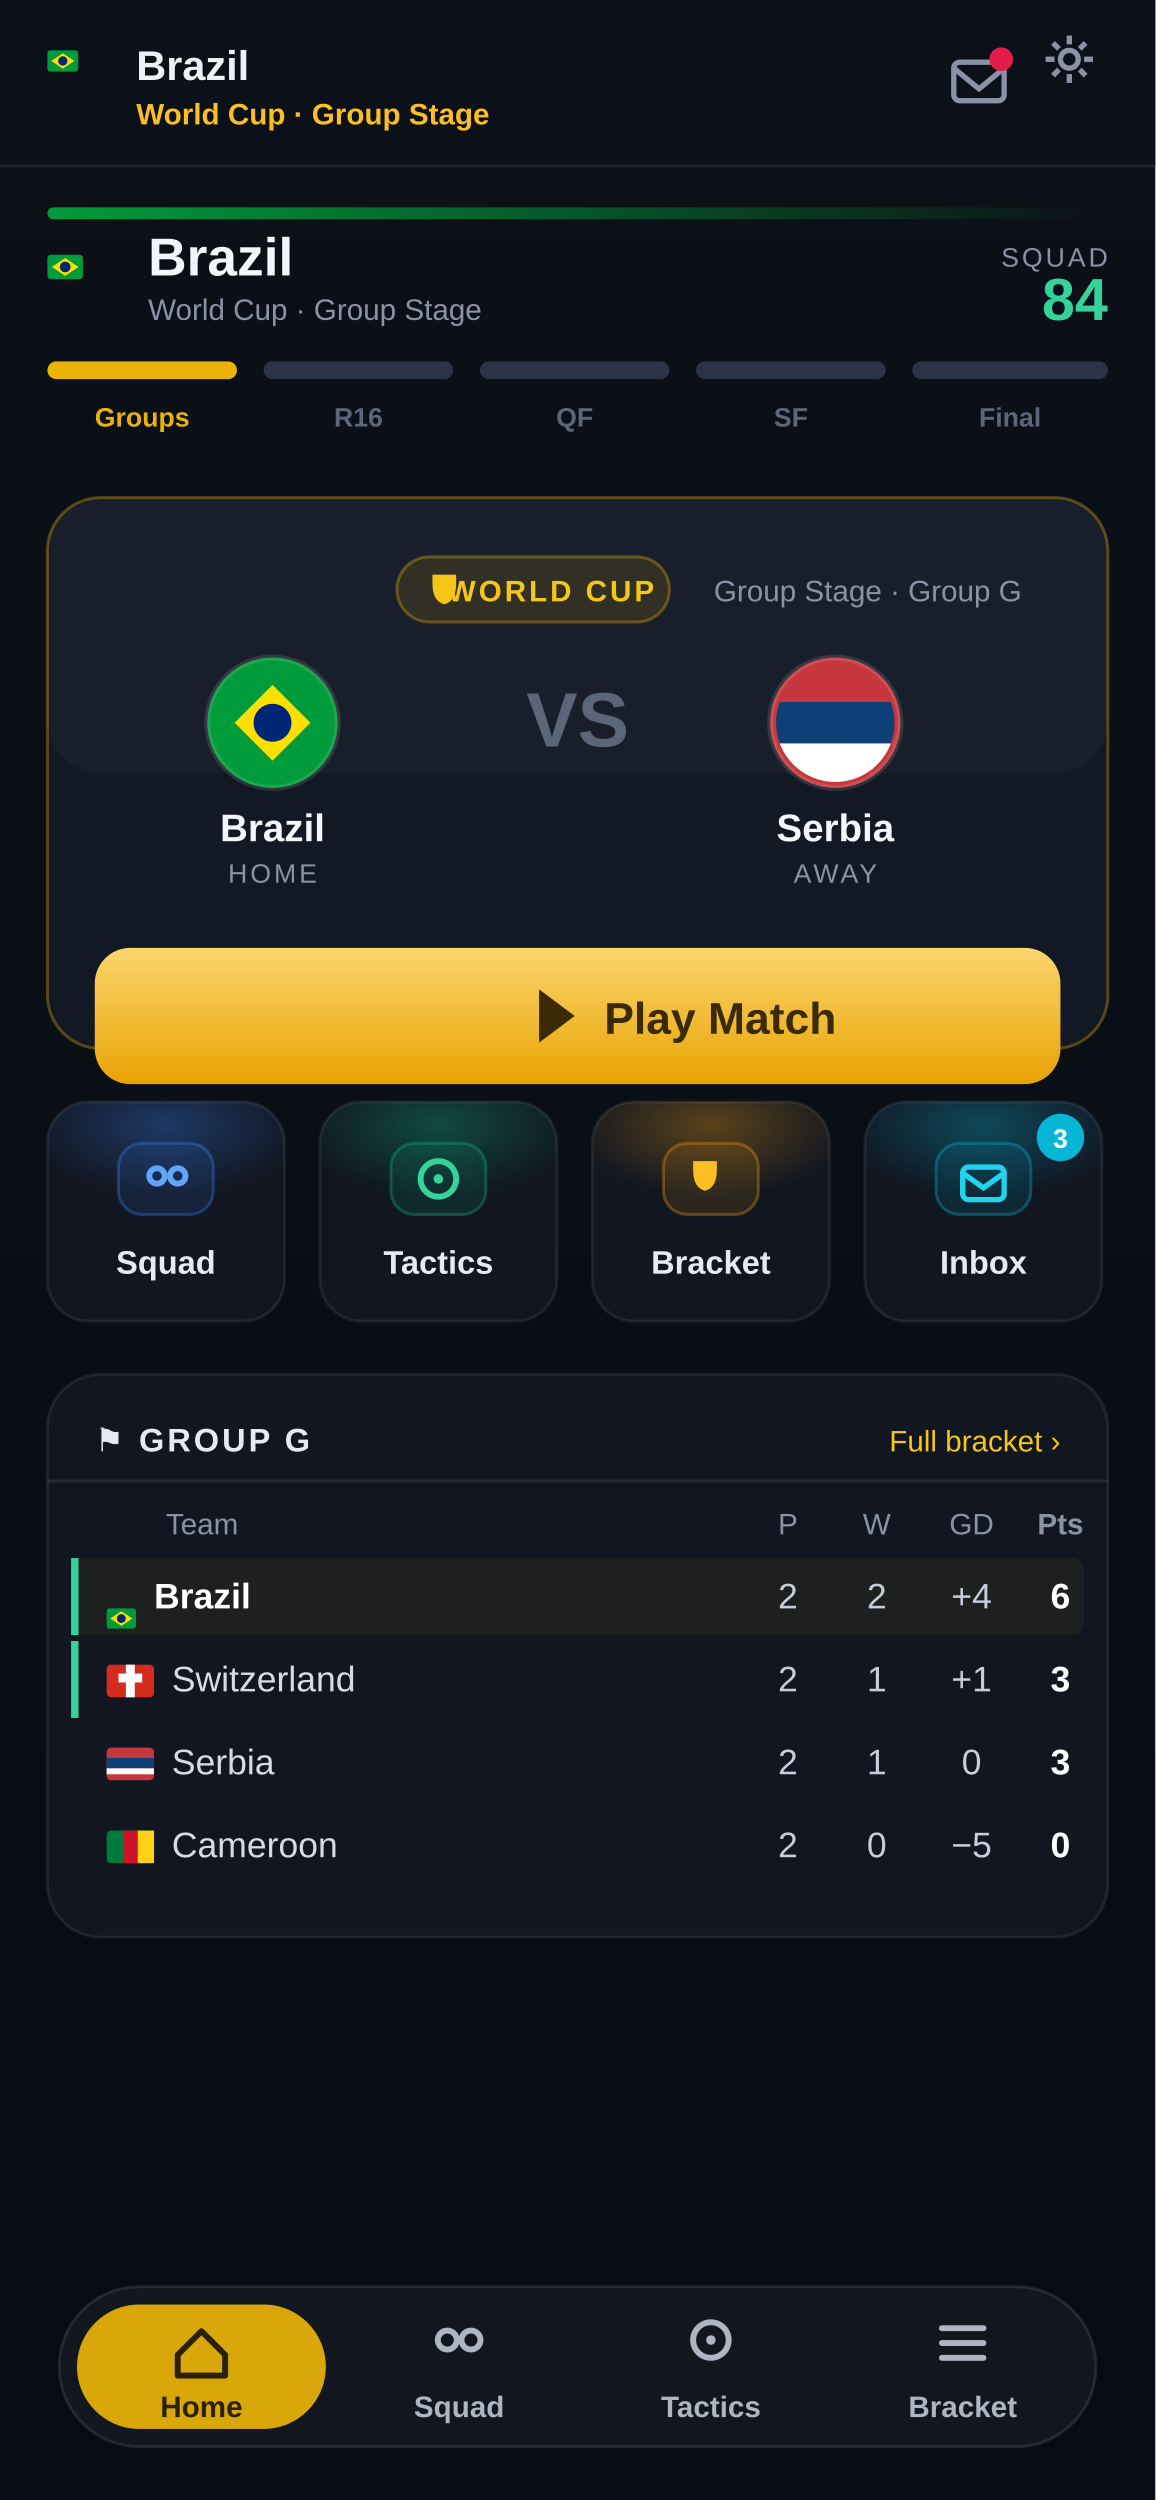
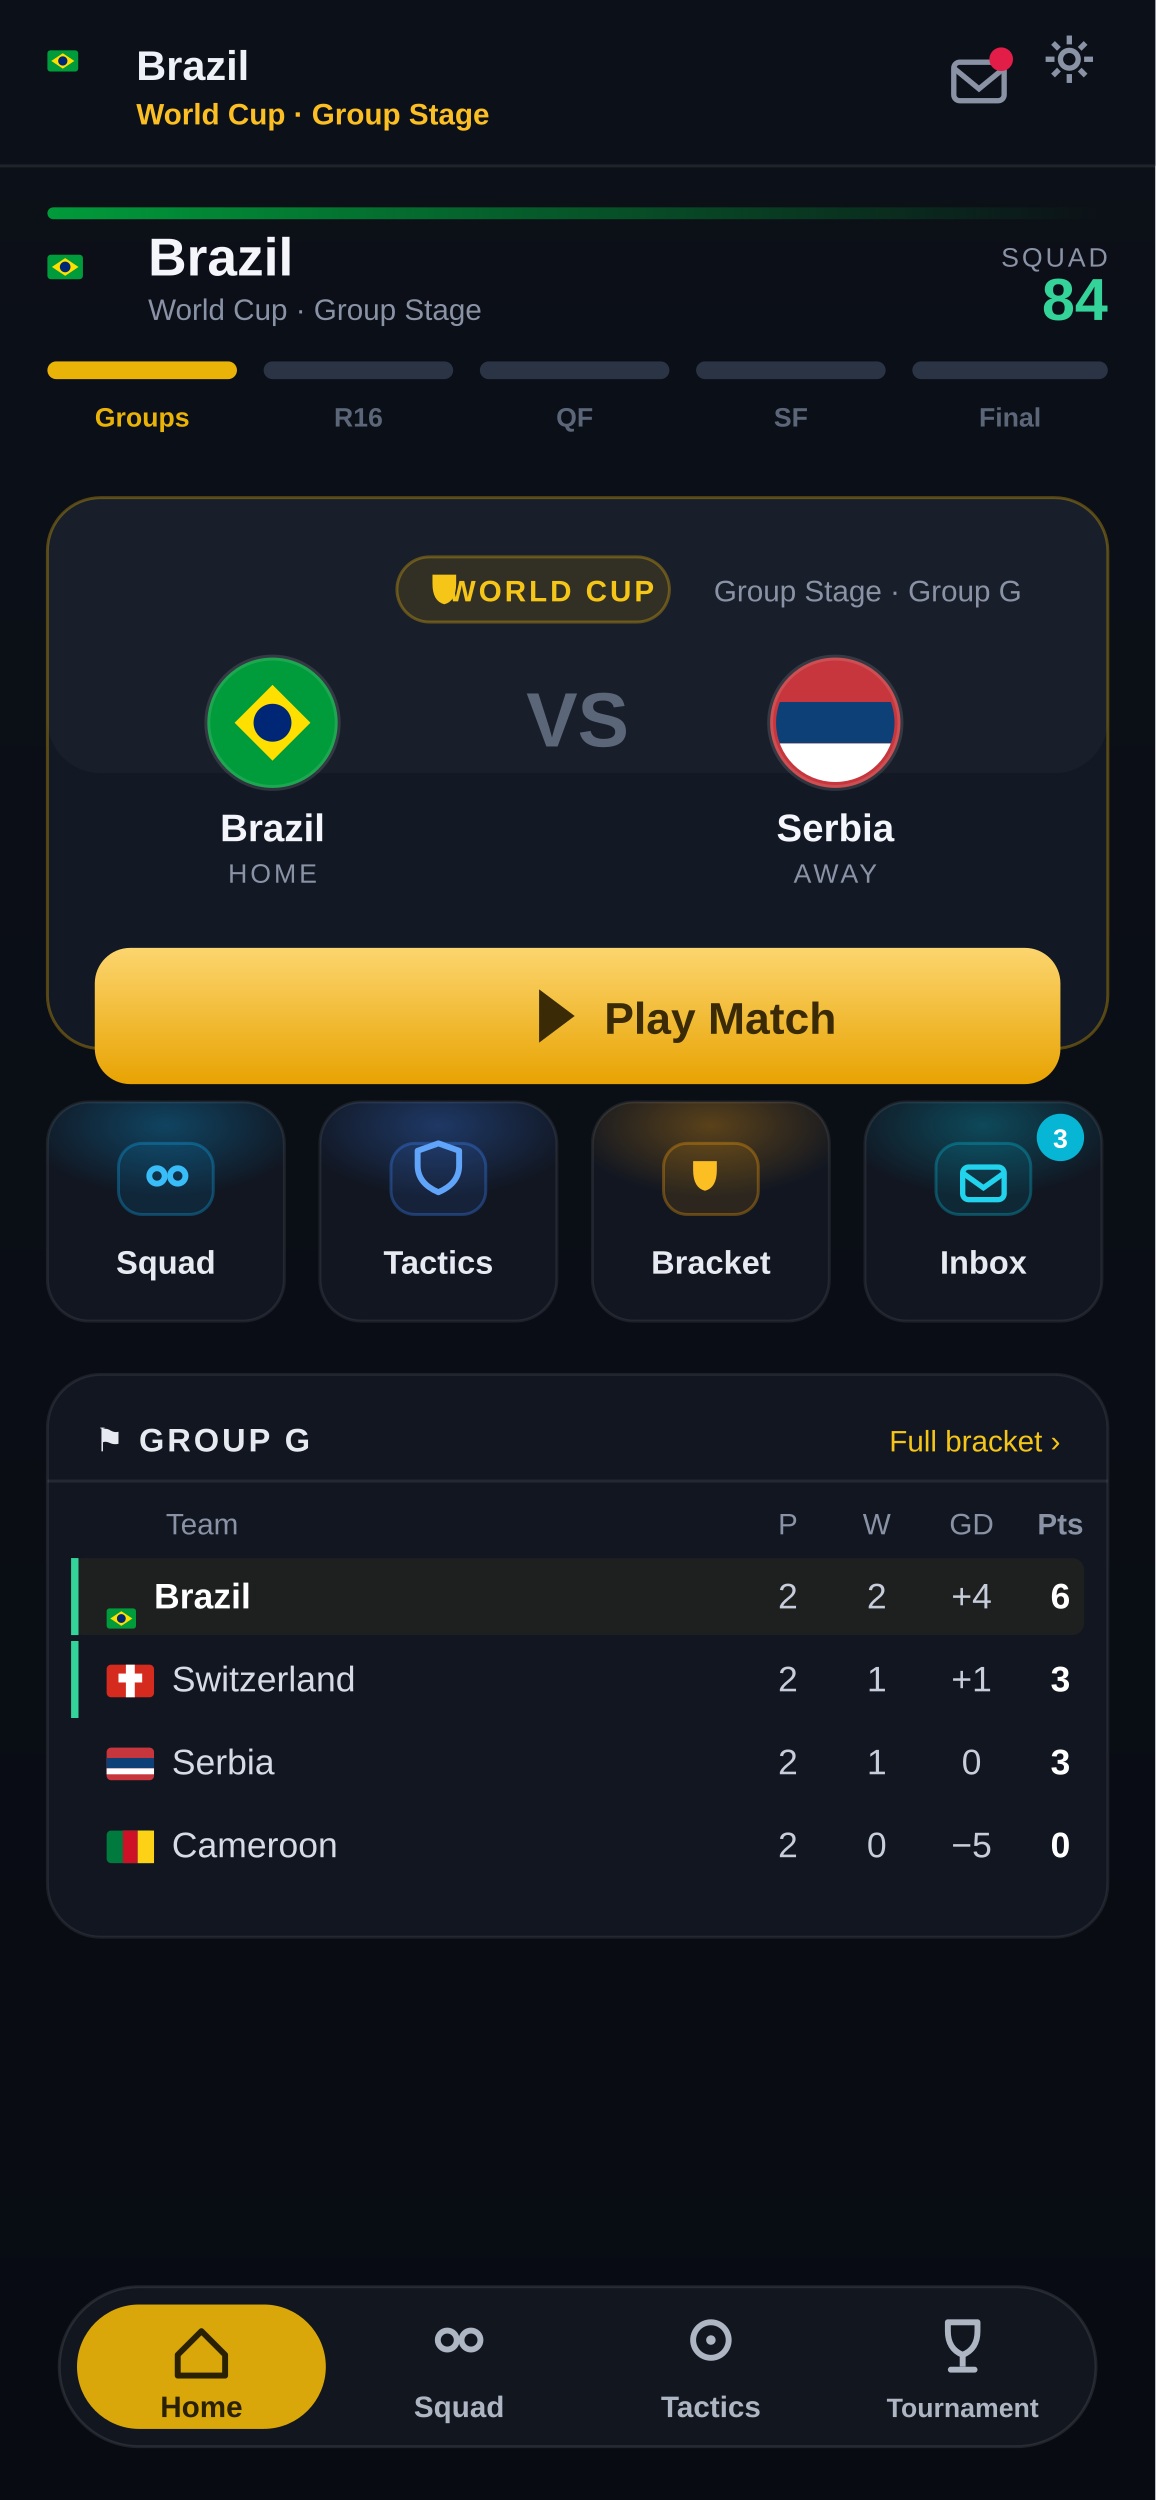
<svg xmlns="http://www.w3.org/2000/svg" width="390" height="844" viewBox="0 0 390 844" font-family="'DM Sans',Arial,sans-serif">
  <defs>
    <linearGradient id="bg" x1="0" y1="0" x2="0" y2="1">
      <stop offset="0%" stop-color="#0c1018" />
      <stop offset="100%" stop-color="#080b12" />
    </linearGradient>
    <linearGradient id="gold" x1="0" y1="0" x2="0" y2="1">
      <stop offset="0%" stop-color="#FCD56E" />
      <stop offset="100%" stop-color="#E8A302" />
    </linearGradient>
    <linearGradient id="heroBar" x1="0" y1="0" x2="1" y2="0">
      <stop offset="0%" stop-color="#009b3a" />
      <stop offset="100%" stop-color="#009b3a" stop-opacity="0" />
    </linearGradient>
    <radialGradient id="glowBlue" cx="50%" cy="20%" r="60%">
      <stop offset="0%" stop-color="#3b82f6" stop-opacity="0.32" />
      <stop offset="100%" stop-color="#3b82f6" stop-opacity="0" />
    </radialGradient>
+     <radialGradient id="glowSky" cx="50%" cy="20%" r="60%">
+       <stop offset="0%" stop-color="#0ea5e9" stop-opacity="0.32" />
+       <stop offset="100%" stop-color="#0ea5e9" stop-opacity="0" />
+     </radialGradient>
    <radialGradient id="glowEm" cx="50%" cy="20%" r="60%">
      <stop offset="0%" stop-color="#10b981" stop-opacity="0.32" />
      <stop offset="100%" stop-color="#10b981" stop-opacity="0" />
    </radialGradient>
    <radialGradient id="glowAmb" cx="50%" cy="20%" r="60%">
      <stop offset="0%" stop-color="#f59e0b" stop-opacity="0.32" />
      <stop offset="100%" stop-color="#f59e0b" stop-opacity="0" />
    </radialGradient>
    <radialGradient id="glowCyan" cx="50%" cy="20%" r="60%">
      <stop offset="0%" stop-color="#06b6d4" stop-opacity="0.32" />
      <stop offset="100%" stop-color="#06b6d4" stop-opacity="0" />
    </radialGradient>
  </defs>
  <rect width="390" height="844" fill="url(#bg)" />
  <defs>
    <g id="br">
      <rect width="40" height="40" rx="6" fill="#009b3a" />
      <path d="M20 4 L36 20 L20 36 L4 20 Z" fill="#ffdf00" />
      <circle cx="20" cy="20" r="8" fill="#002776" />
    </g>
    <g id="brS">
      <rect width="16" height="11" rx="1.5" fill="#009b3a" />
      <path d="M8 1.5 L14 5.5 L8 9.5 L2 5.5 Z" fill="#ffdf00" />
      <circle cx="8" cy="5.5" r="2.4" fill="#002776" />
    </g>
  </defs>
  <rect x="0" y="0" width="390" height="56" fill="#0c1018" opacity="0.96" />
  <line x1="0" y1="56" x2="390" y2="56" stroke="#ffffff" stroke-opacity="0.08" />
  <g transform="translate(16 17) scale(0.65)">
    <use href="#brS" />
  </g>
  <text x="46" y="27" fill="#EEF1F7" font-size="14" font-weight="700">Brazil</text>
  <text x="46" y="42" fill="#FBBF24" font-size="10" font-weight="600">World Cup · Group Stage</text>
  <g transform="translate(322 19)" fill="none" stroke="#8A93A6" stroke-width="1.8">
    <rect x="0" y="2" width="17" height="13" rx="2" />
    <path d="M0 4 L8.5 11 L17 4" />
  </g>
  <circle cx="338" cy="20" r="4" fill="#E11D48" />
  <g transform="translate(352 11)" fill="none" stroke="#8A93A6" stroke-width="1.8">
    <circle cx="9" cy="9" r="3" />
    <path d="M9 1 v3 M9 14 v3 M1 9 h3 M14 9 h3 M3.5 3.5 l2 2 M12.5 12.5 l2 2 M14.5 3.5 l-2 2 M5.5 12.5 l-2 2" />
  </g>
  <g transform="translate(16 70)">
    <rect width="358" height="4" rx="2" fill="url(#heroBar)" />
    <g transform="translate(0 14)">
      <g transform="translate(0 2) scale(0.75)">
        <use href="#brS" />
      </g>
      <text x="34" y="9" fill="#F4F6FB" font-size="18" font-weight="800" font-family="'Oswald',Arial">Brazil</text>
      <text x="34" y="24" fill="#8A93A6" font-size="10">World Cup · Group Stage</text>
      <text x="358" y="6" text-anchor="end" fill="#8A93A6" font-size="9" letter-spacing="1">SQUAD</text>
      <text x="358" y="24" text-anchor="end" fill="#34D399" font-size="20" font-weight="800" font-family="'Oswald',Arial">84</text>
    </g>
    <g transform="translate(0 52)">
      <rect x="0" width="64" height="6" rx="3" fill="#EAB308" />
      <rect x="73" width="64" height="6" rx="3" fill="#2b3445" />
      <rect x="146" width="64" height="6" rx="3" fill="#2b3445" />
      <rect x="219" width="64" height="6" rx="3" fill="#2b3445" />
      <rect x="292" width="66" height="6" rx="3" fill="#2b3445" />
      <g font-size="9" font-weight="600" text-anchor="middle">
        <text x="32" y="22" fill="#EAB308">Groups</text>
        <text x="105" y="22" fill="#5b6678">R16</text>
        <text x="178" y="22" fill="#5b6678">QF</text>
        <text x="251" y="22" fill="#5b6678">SF</text>
        <text x="325" y="22" fill="#5b6678">Final</text>
      </g>
    </g>
  </g>
  <g transform="translate(16 168)">
    <rect width="358" height="186" rx="18" fill="#141b27" fill-opacity="0.82" stroke="#EAB30855" />
    <rect width="358" height="93" rx="18" fill="#ffffff" fill-opacity="0.03" />
    <g transform="translate(118 20)">
      <rect width="92" height="22" rx="11" fill="#EAB308" fill-opacity="0.12" stroke="#EAB30855" />
      <path d="M12 6 h8 v3 q0 6 -4 7 q-4 -1 -4 -7 Z" fill="#F5C518" />
      <text x="52" y="15" text-anchor="middle" fill="#F5C518" font-size="10" font-weight="700" letter-spacing="1">WORLD CUP</text>
    </g>
    <text x="225" y="35" fill="#8A93A6" font-size="10">Group Stage · Group G</text>
    <g transform="translate(56 56)">
      <circle cx="20" cy="20" r="22" fill="#009b3a" stroke="#ffffff" stroke-opacity="0.12" stroke-width="2" />
      <g transform="translate(4 4) scale(0.8)">
        <use href="#br" />
      </g>
      <text x="20" y="60" text-anchor="middle" fill="#F4F6FB" font-size="13" font-weight="700">Brazil</text>
      <text x="20" y="74" text-anchor="middle" fill="#8A93A6" font-size="9" letter-spacing="1">HOME</text>
    </g>
    <text x="179" y="84" text-anchor="middle" fill="#5b6678" font-size="26" font-weight="900" font-family="'Oswald',Arial">VS</text>
    <g transform="translate(246 56)">
      <circle cx="20" cy="20" r="22" fill="#C6363C" stroke="#ffffff" stroke-opacity="0.12" stroke-width="2" />
      <clipPath id="cc">
        <circle cx="20" cy="20" r="20" />
      </clipPath>
      <g clip-path="url(#cc)">
        <rect y="0" width="40" height="13" x="0" fill="#C6363C" />
        <rect y="13" width="40" height="14" x="0" fill="#0C4076" />
        <rect y="27" width="40" height="13" x="0" fill="#ffffff" />
      </g>
      <text x="20" y="60" text-anchor="middle" fill="#F4F6FB" font-size="13" font-weight="700">Serbia</text>
      <text x="20" y="74" text-anchor="middle" fill="#8A93A6" font-size="9" letter-spacing="1">AWAY</text>
    </g>
    <g transform="translate(16 152)">
      <rect width="326" height="46" rx="12" fill="url(#gold)" />
      <path d="M150 14 l12 9 l-12 9 Z" fill="#3a2a05" />
      <text x="172" y="29" fill="#3a2a05" font-size="15" font-weight="800">Play Match</text>
    </g>
  </g>
  <g transform="translate(16 372)">
    <g transform="translate(0 0)">
      <rect width="80" height="74" rx="14" fill="#141b27" fill-opacity="0.7" stroke="#ffffff" stroke-opacity="0.08" />
+       <rect width="80" height="40" rx="14" fill="url(#glowSky)" />
+       <rect x="24" y="14" width="32" height="24" rx="8" fill="#0ea5e9" fill-opacity="0.12" stroke="#0ea5e955" />
+       <g transform="translate(33 22)" stroke="#38BDF8" stroke-width="2" fill="none">
+         <circle cx="4" cy="3" r="2.6" />
+         <circle cx="11" cy="3" r="2.6" />
+       </g>
+       <text x="40" y="58" text-anchor="middle" fill="#E7EAF0" font-size="11" font-weight="600">Squad</text>
+     </g>
+     <g transform="translate(92 0)">
+       <rect width="80" height="74" rx="14" fill="#141b27" fill-opacity="0.7" stroke="#ffffff" stroke-opacity="0.08" />
      <rect width="80" height="40" rx="14" fill="url(#glowBlue)" />
      <rect x="24" y="14" width="32" height="24" rx="8" fill="#3b82f6" fill-opacity="0.12" stroke="#3b82f655" />
-       <g transform="translate(33 22)" stroke="#60A5FA" stroke-width="2" fill="none">
-         <circle cx="4" cy="3" r="2.6" />
-         <circle cx="11" cy="3" r="2.6" />
-       </g>
-       <text x="40" y="58" text-anchor="middle" fill="#E7EAF0" font-size="11" font-weight="600">Squad</text>
-     </g>
-     <g transform="translate(92 0)">
-       <rect width="80" height="74" rx="14" fill="#141b27" fill-opacity="0.7" stroke="#ffffff" stroke-opacity="0.08" />
-       <rect width="80" height="40" rx="14" fill="url(#glowEm)" />
-       <rect x="24" y="14" width="32" height="24" rx="8" fill="#10b981" fill-opacity="0.12" stroke="#10b98155" />
-       <g transform="translate(40 26)" stroke="#34D399" stroke-width="2" fill="none">
-         <circle r="6" />
-         <circle r="1.6" fill="#34D399" stroke="none" />
-       </g>
+       <path d="M40 14 l7 2.5 v5 q0 6 -7 9 q-7 -3 -7 -9 v-5 Z" fill="none" stroke="#60A5FA" stroke-width="2" stroke-linejoin="round" />
      <text x="40" y="58" text-anchor="middle" fill="#E7EAF0" font-size="11" font-weight="600">Tactics</text>
    </g>
    <g transform="translate(184 0)">
      <rect width="80" height="74" rx="14" fill="#141b27" fill-opacity="0.7" stroke="#ffffff" stroke-opacity="0.08" />
      <rect width="80" height="40" rx="14" fill="url(#glowAmb)" />
      <rect x="24" y="14" width="32" height="24" rx="8" fill="#f59e0b" fill-opacity="0.12" stroke="#f59e0b55" />
      <path d="M34 20 h8 v3 q0 6 -4 7 q-4 -1 -4 -7 Z" fill="#FBBF24" />
      <text x="40" y="58" text-anchor="middle" fill="#E7EAF0" font-size="11" font-weight="600">Bracket</text>
    </g>
    <g transform="translate(276 0)">
      <rect width="80" height="74" rx="14" fill="#141b27" fill-opacity="0.7" stroke="#ffffff" stroke-opacity="0.08" />
      <rect width="80" height="40" rx="14" fill="url(#glowCyan)" />
      <rect x="24" y="14" width="32" height="24" rx="8" fill="#06b6d4" fill-opacity="0.12" stroke="#06b6d455" />
      <g transform="translate(33 21)" fill="none" stroke="#22D3EE" stroke-width="1.8">
        <rect x="0" y="1" width="14" height="11" rx="2" />
        <path d="M0 3 L7 8 L14 3" />
      </g>
      <circle cx="66" cy="12" r="8" fill="#06b6d4" />
      <text x="66" y="15.5" text-anchor="middle" fill="#fff" font-size="9" font-weight="800">3</text>
      <text x="40" y="58" text-anchor="middle" fill="#E7EAF0" font-size="11" font-weight="600">Inbox</text>
    </g>
  </g>
  <g transform="translate(16 464)">
    <rect width="358" height="190" rx="18" fill="#141b27" fill-opacity="0.7" stroke="#ffffff" stroke-opacity="0.08" />
    <text x="16" y="26" fill="#E7EAF0" font-size="11" font-weight="700" letter-spacing="1">⚑ GROUP G</text>
    <text x="342" y="26" text-anchor="end" fill="#F5C518" font-size="10">Full bracket ›</text>
    <line x1="0" y1="36" x2="358" y2="36" stroke="#ffffff" stroke-opacity="0.08" />
    <g fill="#8A93A6" font-size="10">
      <text x="40" y="54">Team</text>
      <text x="250" y="54" text-anchor="middle">P</text>
      <text x="280" y="54" text-anchor="middle">W</text>
      <text x="312" y="54" text-anchor="middle">GD</text>
      <text x="342" y="54" text-anchor="middle" font-weight="700">Pts</text>
    </g>
    <rect x="8" y="62" width="342" height="26" rx="4" fill="#EAB308" fill-opacity="0.06" />
    <rect x="8" y="62" width="2.5" height="26" fill="#34D399" />
    <g transform="translate(20 79)">
      <g transform="scale(0.62)">
        <use href="#brS" />
      </g>
      <text x="16" y="0" fill="#FFFFFF" font-size="12" font-weight="700">Brazil</text>
    </g>
    <g fill="#C7CDDA" font-size="12">
      <text x="250" y="79" text-anchor="middle">2</text>
      <text x="280" y="79" text-anchor="middle">2</text>
      <text x="312" y="79" text-anchor="middle">+4</text>
    </g>
    <text x="342" y="79" text-anchor="middle" fill="#fff" font-size="12" font-weight="700">6</text>
    <rect x="8" y="90" width="2.5" height="26" fill="#34D399" />
    <g transform="translate(20 107)">
      <rect width="16" height="11" rx="1.5" y="-9" fill="#D52B1E" />
      <rect x="6.5" y="-9" width="3" height="11" fill="#fff" />
      <rect x="4" y="-6" width="8" height="3" fill="#fff" />
      <text x="22" y="0" fill="#D6DBE6" font-size="12">Switzerland</text>
    </g>
    <g fill="#C7CDDA" font-size="12">
      <text x="250" y="107" text-anchor="middle">2</text>
      <text x="280" y="107" text-anchor="middle">1</text>
      <text x="312" y="107" text-anchor="middle">+1</text>
    </g>
    <text x="342" y="107" text-anchor="middle" fill="#fff" font-size="12" font-weight="700">3</text>
    <g transform="translate(20 135)">
      <rect width="16" height="11" rx="1.5" y="-9" fill="#C6363C" />
      <rect y="-5.5" width="16" height="3.5" fill="#0C4076" />
      <rect y="-2" width="16" height="2" fill="#fff" />
      <text x="22" y="0" fill="#D6DBE6" font-size="12">Serbia</text>
    </g>
    <g fill="#C7CDDA" font-size="12">
      <text x="250" y="135" text-anchor="middle">2</text>
      <text x="280" y="135" text-anchor="middle">1</text>
      <text x="312" y="135" text-anchor="middle">0</text>
    </g>
    <text x="342" y="135" text-anchor="middle" fill="#fff" font-size="12" font-weight="700">3</text>
    <g transform="translate(20 163)">
      <rect width="16" height="11" rx="1.5" y="-9" fill="#007a3d" />
      <rect x="5.5" y="-9" width="5" height="11" fill="#ce1126" />
      <rect x="10.5" y="-9" width="5.5" height="11" fill="#fcd116" />
      <text x="22" y="0" fill="#D6DBE6" font-size="12">Cameroon</text>
    </g>
    <g fill="#C7CDDA" font-size="12">
      <text x="250" y="163" text-anchor="middle">2</text>
      <text x="280" y="163" text-anchor="middle">0</text>
      <text x="312" y="163" text-anchor="middle">−5</text>
    </g>
    <text x="342" y="163" text-anchor="middle" fill="#fff" font-size="12" font-weight="700">0</text>
  </g>
  <g transform="translate(20 772)">
    <rect width="350" height="54" rx="27" fill="#11161f" stroke="#ffffff" stroke-opacity="0.10" />
    <rect x="6" y="6" width="84" height="42" rx="21" fill="#EAB308" fill-opacity="0.92" />
    <g transform="translate(48 19)" text-anchor="middle">
      <path d="M-8 4 L0 -4 L8 4 V11 H-8 Z" fill="none" stroke="#2a2102" stroke-width="2" stroke-linejoin="round" />
      <text x="0" y="25" fill="#2a2102" font-size="10" font-weight="700">Home</text>
    </g>
    <g transform="translate(135 19)" text-anchor="middle" fill="#AEB6C4">
      <circle cx="-4" cy="-1" r="3.2" fill="none" stroke="#AEB6C4" stroke-width="2" />
      <circle cx="4" cy="-1" r="3.2" fill="none" stroke="#AEB6C4" stroke-width="2" />
      <text x="0" y="25" font-size="10" font-weight="600">Squad</text>
    </g>
    <g transform="translate(220 19)" text-anchor="middle" fill="#AEB6C4">
      <circle cx="0" cy="-1" r="6" fill="none" stroke="#AEB6C4" stroke-width="2" />
      <circle cx="0" cy="-1" r="1.6" fill="#AEB6C4" />
      <text x="0" y="25" font-size="10" font-weight="600">Tactics</text>
    </g>
    <g transform="translate(305 19)" text-anchor="middle" fill="#AEB6C4">
-       <g stroke="#AEB6C4" stroke-width="2" stroke-linecap="round">
-         <line x1="-7" y1="-5" x2="7" y2="-5" />
-         <line x1="-7" y1="0" x2="7" y2="0" />
-         <line x1="-7" y1="5" x2="7" y2="5" />
-       </g>
-       <text x="0" y="25" font-size="10" font-weight="600">Bracket</text>
+       <path d="M-5 -7 h10 v3 q0 6 -5 8 q-5 -2 -5 -8 Z" fill="none" stroke="#AEB6C4" stroke-width="2" stroke-linejoin="round" />
+       <line x1="0" y1="4" x2="0" y2="8" stroke="#AEB6C4" stroke-width="2" />
+       <line x1="-4" y1="9" x2="4" y2="9" stroke="#AEB6C4" stroke-width="2" stroke-linecap="round" />
+       <text x="0" y="25" font-size="9" font-weight="600">Tournament</text>
    </g>
  </g>
</svg>
